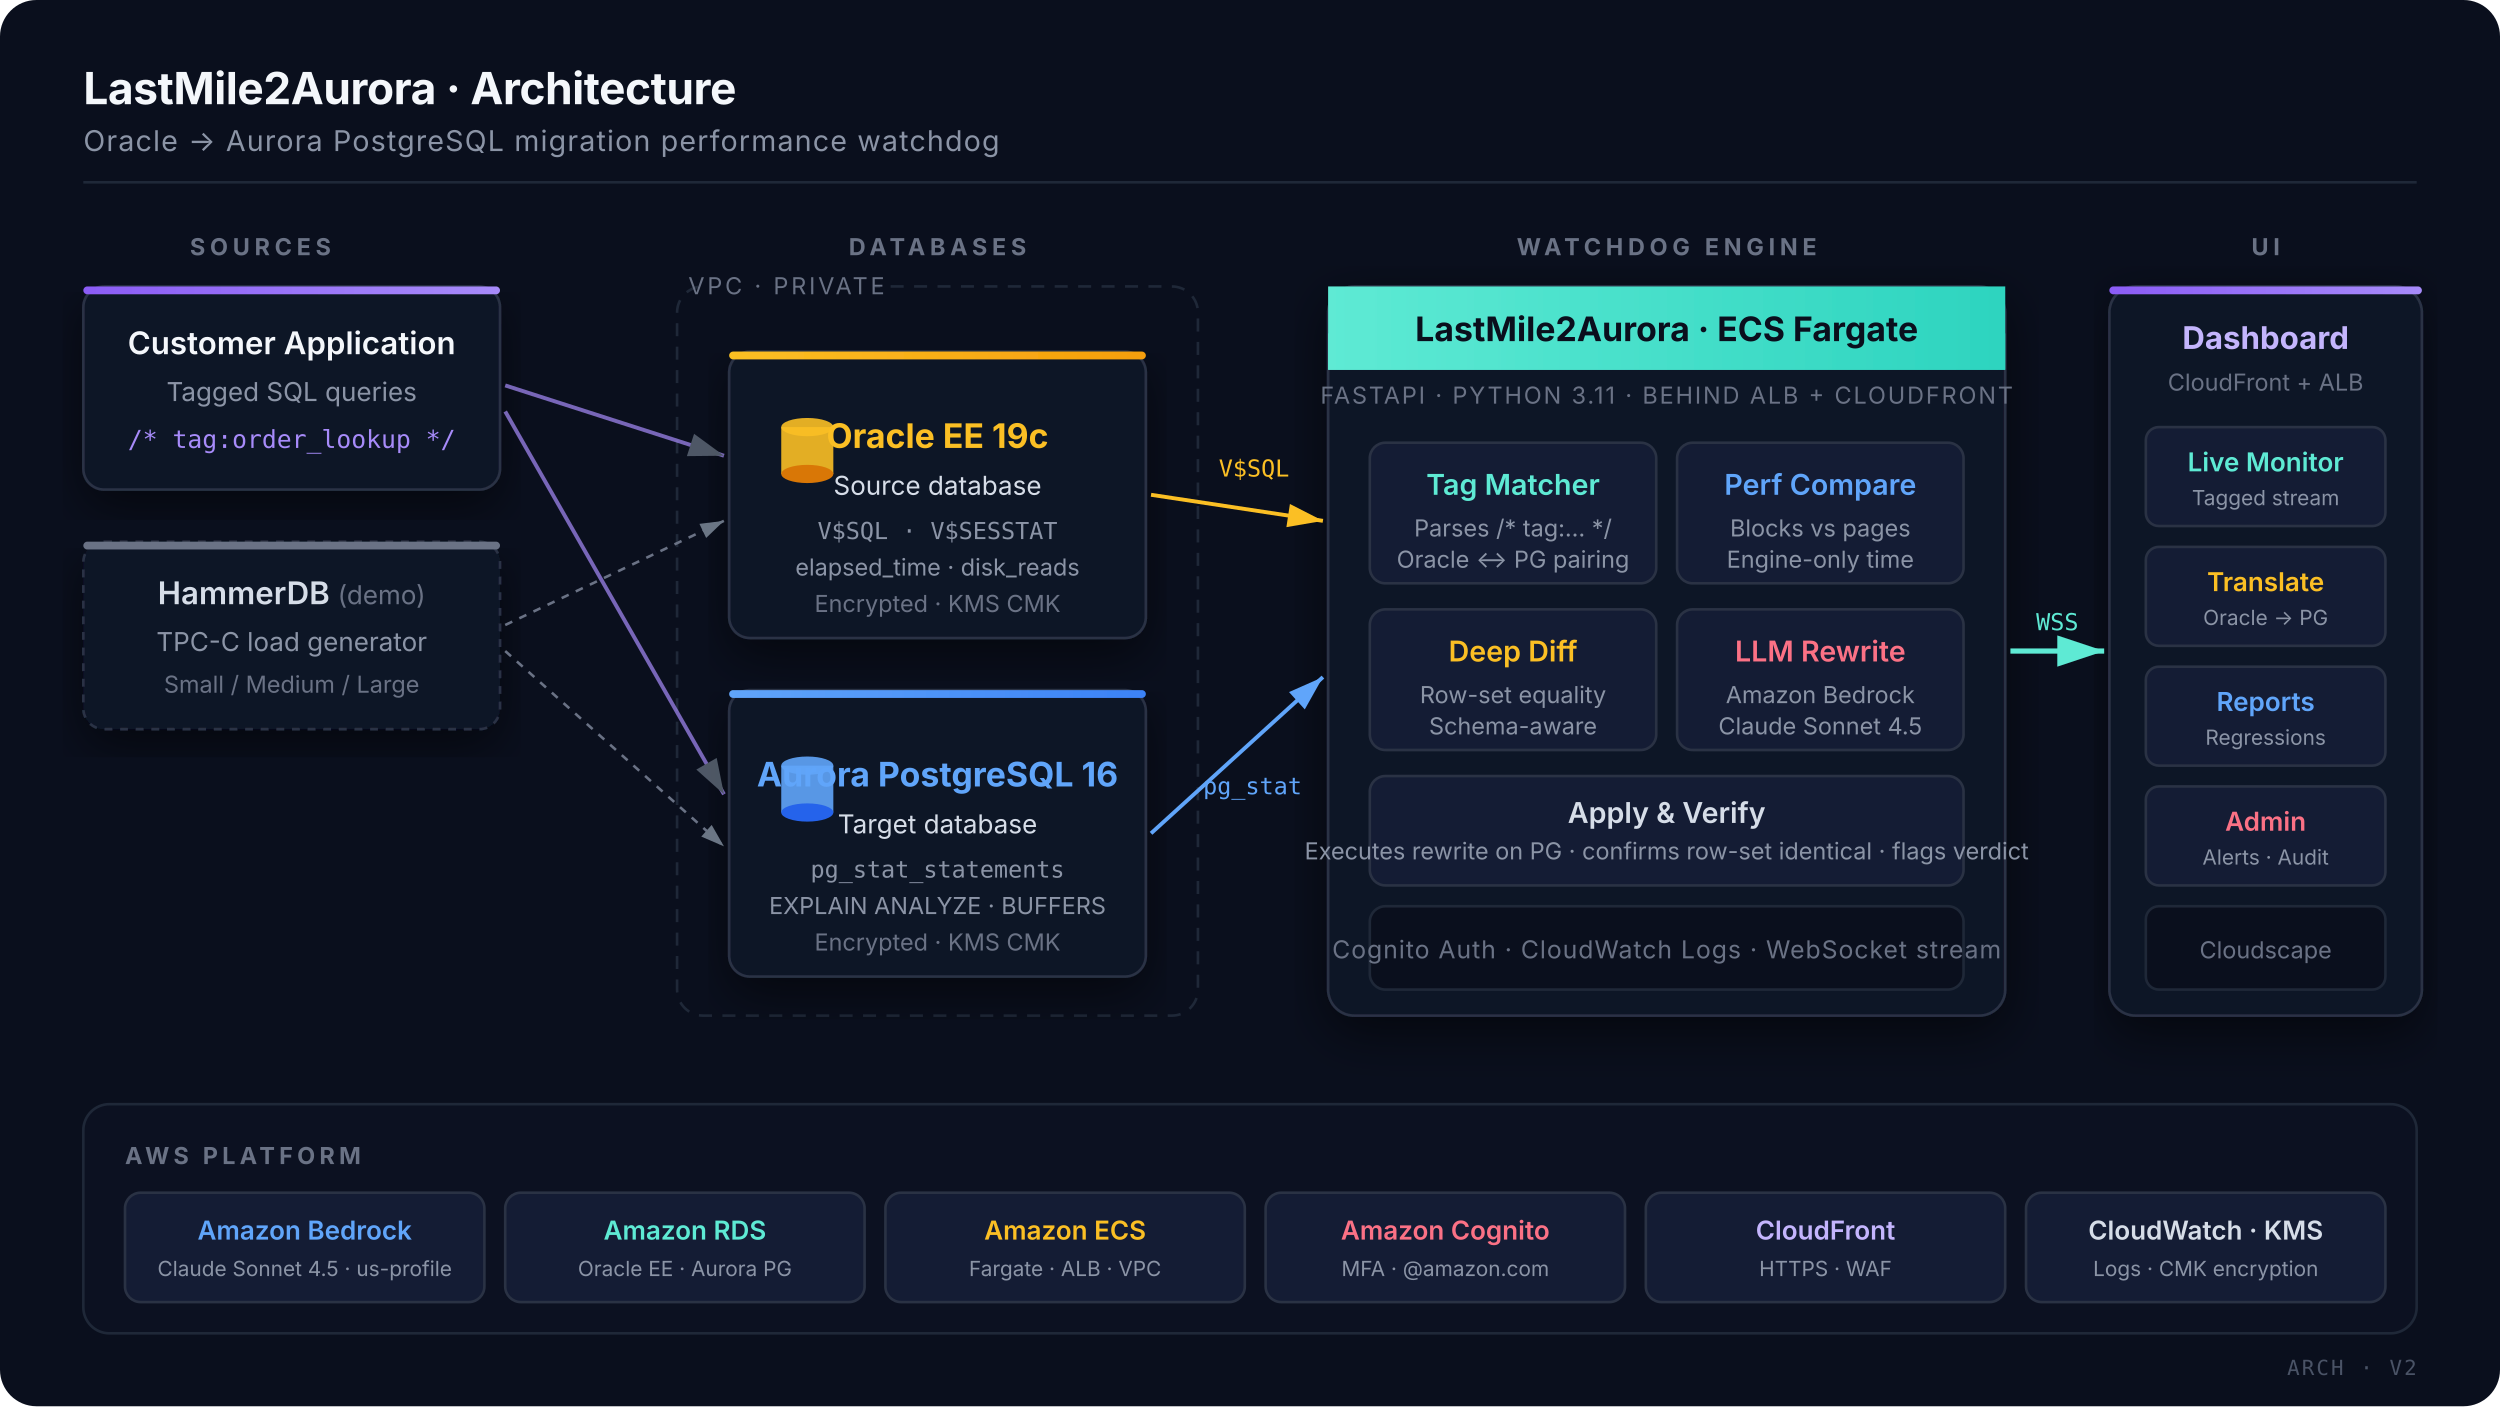
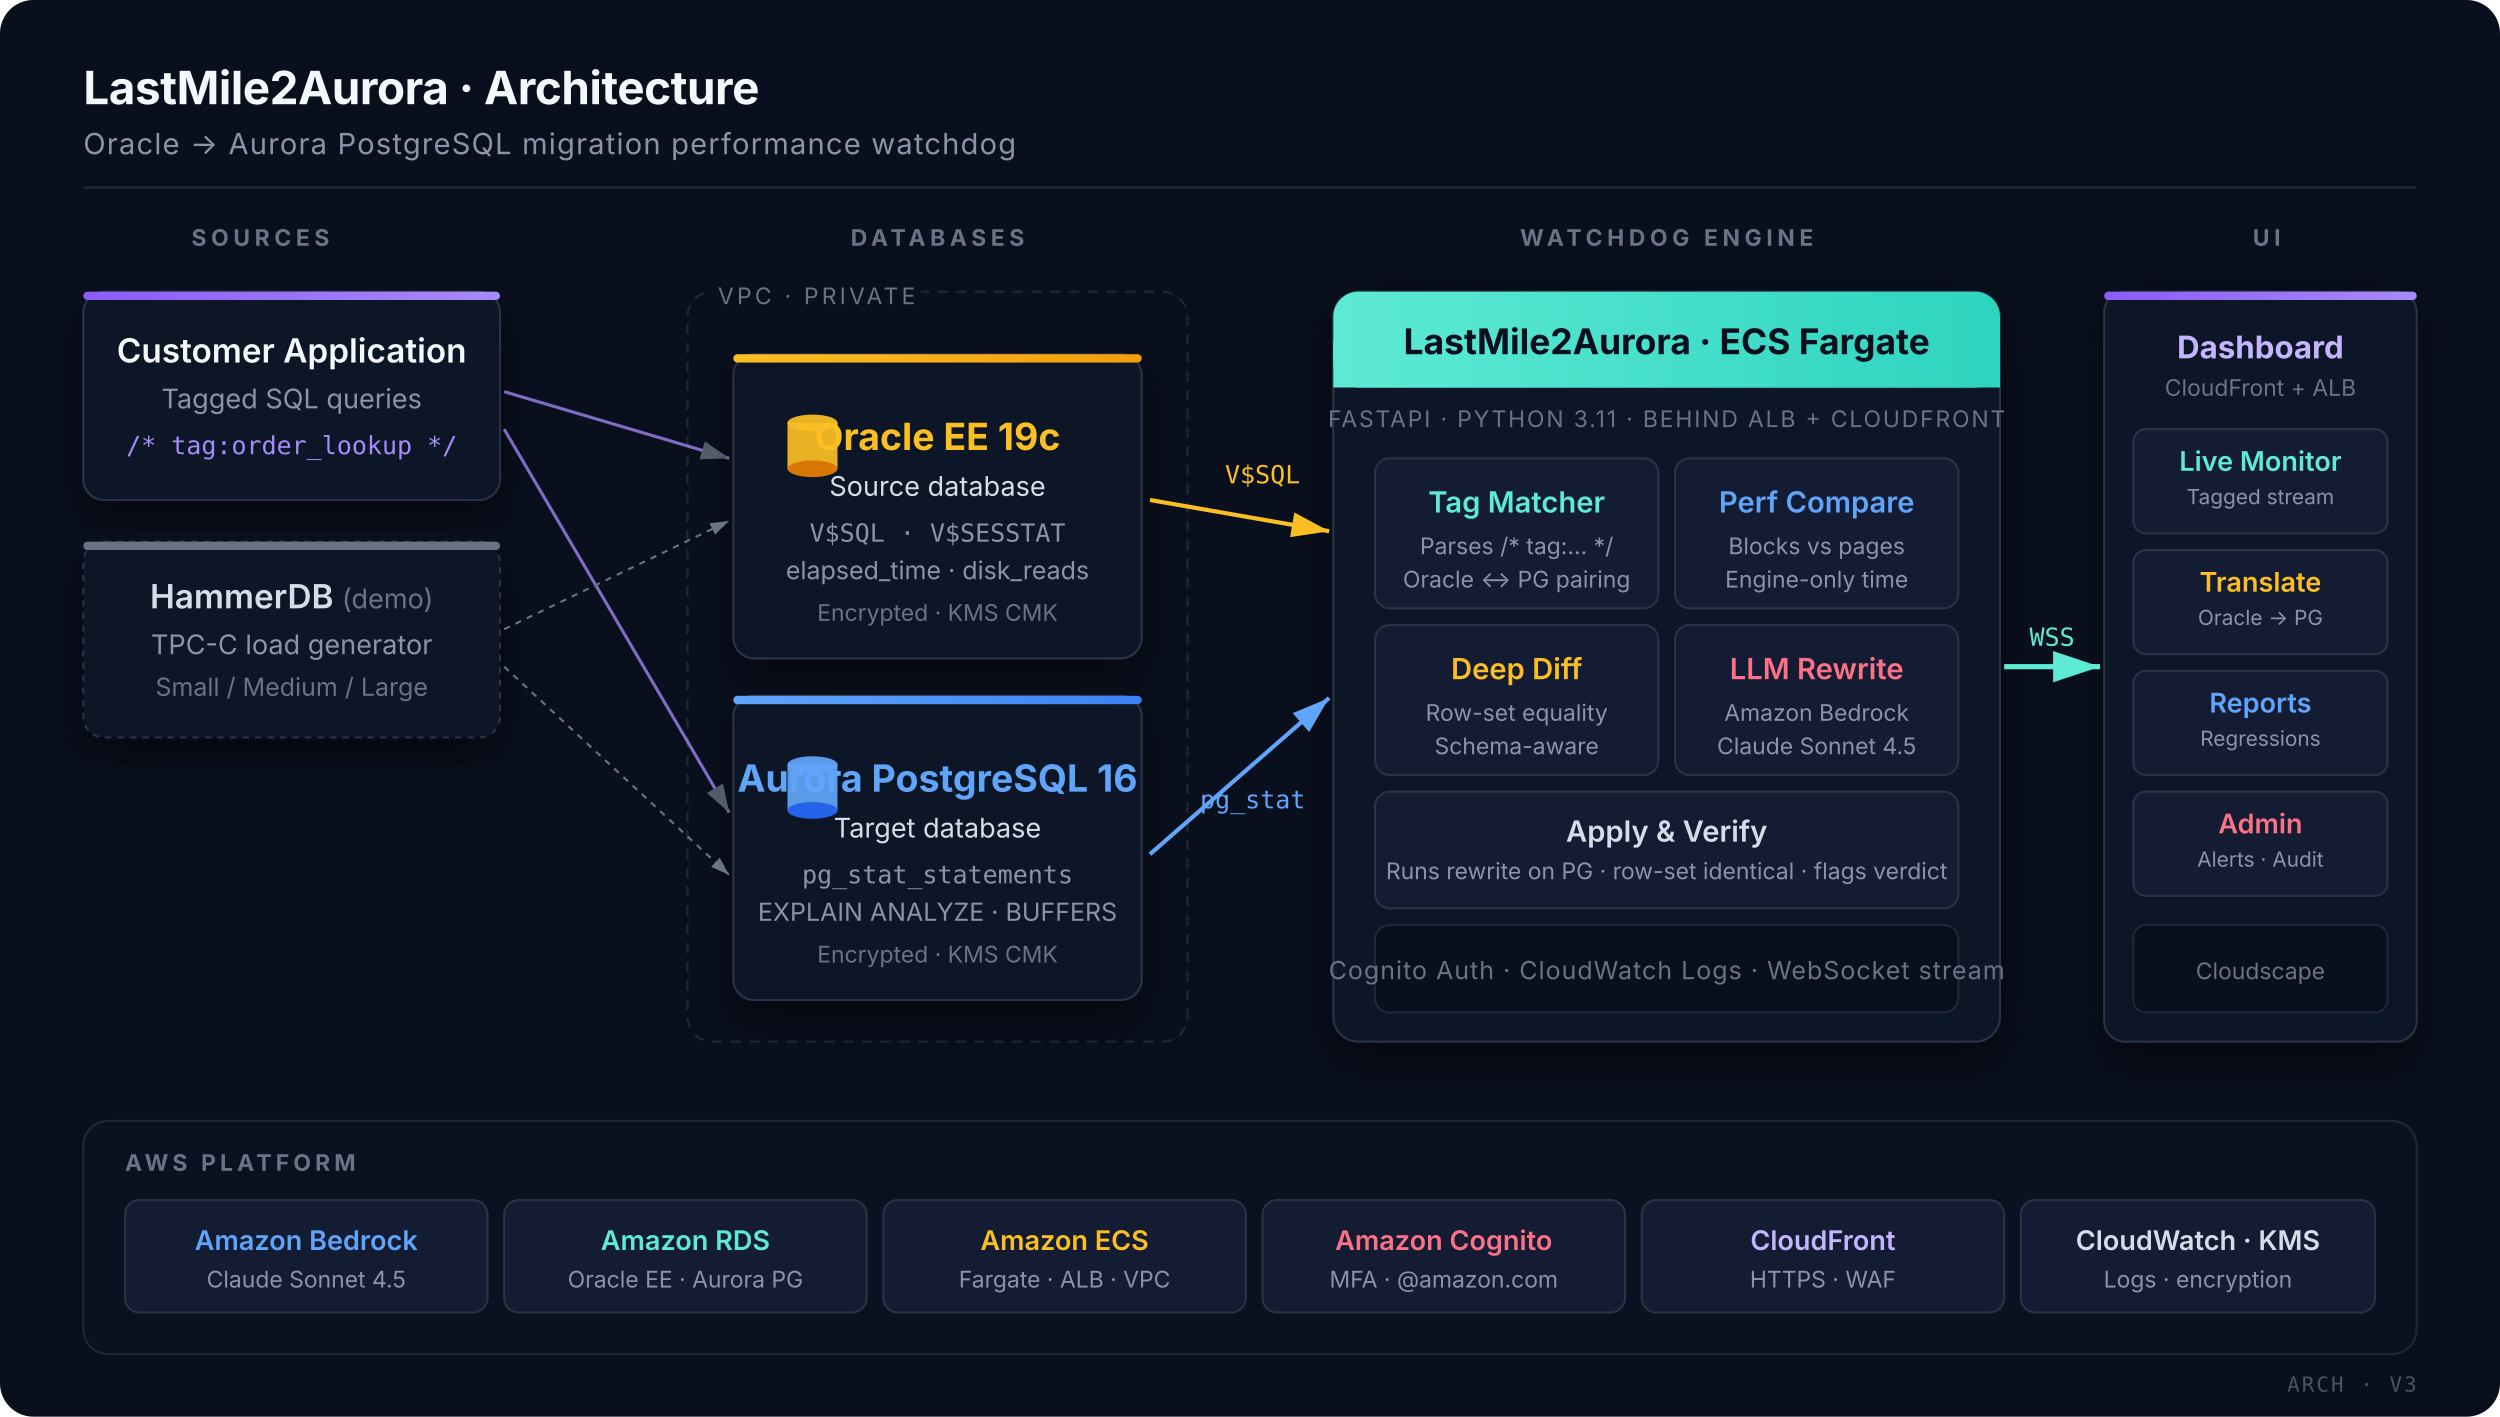
- <svg xmlns="http://www.w3.org/2000/svg" viewBox="0 0 960 540" font-family="-apple-system, 'Segoe UI', 'Amazon Ember', sans-serif">
+ <svg xmlns="http://www.w3.org/2000/svg" viewBox="0 0 1200 680" font-family="-apple-system, 'Segoe UI', 'Amazon Ember', sans-serif">
  <defs>
    <filter id="card-shadow" x="-5%" y="-5%" width="110%" height="120%">
      <feDropShadow dx="0" dy="1" stdDeviation="0" flood-color="#060912" flood-opacity="1" />
-       <feDropShadow dx="0" dy="6" stdDeviation="10" flood-color="#000" flood-opacity="0.55" />
+       <feDropShadow dx="0" dy="8" stdDeviation="12" flood-color="#000" flood-opacity="0.55" />
    </filter>
    <linearGradient id="headerOracle" x1="0" y1="0" x2="1" y2="0">
      <stop offset="0%" stop-color="#fbbf24" />
      <stop offset="100%" stop-color="#f59e0b" />
    </linearGradient>
    <linearGradient id="headerAurora" x1="0" y1="0" x2="1" y2="0">
      <stop offset="0%" stop-color="#60a5fa" />
      <stop offset="100%" stop-color="#3b82f6" />
    </linearGradient>
    <linearGradient id="headerEngine" x1="0" y1="0" x2="1" y2="0">
      <stop offset="0%" stop-color="#5eead4" />
      <stop offset="100%" stop-color="#2dd4bf" />
    </linearGradient>
    <linearGradient id="headerDash" x1="0" y1="0" x2="1" y2="0">
      <stop offset="0%" stop-color="#8b5cf6" />
      <stop offset="100%" stop-color="#a78bfa" />
    </linearGradient>
    <marker id="arrowAurora" markerWidth="10" markerHeight="10" refX="9" refY="3" orient="auto">
      <path d="M0,0 L9,3 L0,6 Z" fill="#60a5fa" />
    </marker>
    <marker id="arrowOracle" markerWidth="10" markerHeight="10" refX="9" refY="3" orient="auto">
      <path d="M0,0 L9,3 L0,6 Z" fill="#fbbf24" />
    </marker>
    <marker id="arrowMint" markerWidth="10" markerHeight="10" refX="9" refY="3" orient="auto">
      <path d="M0,0 L9,3 L0,6 Z" fill="#5eead4" />
    </marker>
    <marker id="arrowDim" markerWidth="10" markerHeight="10" refX="9" refY="3" orient="auto">
      <path d="M0,0 L9,3 L0,6 Z" fill="#6b7685" />
    </marker>
  </defs>
-   <rect width="960" height="540" rx="14" fill="#0a0f1d" />
-   <text x="32" y="40" font-size="17" font-weight="700" fill="#f4f7fb" letter-spacing="-0.01em">LastMile2Aurora · Architecture</text>
-   <text x="32" y="58" font-size="11" fill="#8b94a6" letter-spacing="0.04em">Oracle → Aurora PostgreSQL migration performance watchdog</text>
-   <line x1="32" y1="70" x2="928" y2="70" stroke="#1f2838" stroke-width="1" />
-   <text x="100" y="98" text-anchor="middle" font-size="9" font-weight="700" fill="#6a7285" letter-spacing="0.2em">SOURCES</text>
-   <text x="360" y="98" text-anchor="middle" font-size="9" font-weight="700" fill="#6a7285" letter-spacing="0.2em">DATABASES</text>
-   <text x="640" y="98" text-anchor="middle" font-size="9" font-weight="700" fill="#6a7285" letter-spacing="0.2em">WATCHDOG ENGINE</text>
-   <text x="870" y="98" text-anchor="middle" font-size="9" font-weight="700" fill="#6a7285" letter-spacing="0.2em">UI</text>
-   <g filter="url(#card-shadow)">
-     <rect x="32" y="110" width="160" height="78" rx="8" fill="#0f1628" stroke="#2a3244" stroke-width="1" />
-     <rect x="32" y="110" width="160" height="3" rx="1.5" fill="url(#headerDash)" />
-   </g>
-   <text x="112" y="136" text-anchor="middle" font-size="12" font-weight="600" fill="#f4f7fb">Customer Application</text>
-   <text x="112" y="154" text-anchor="middle" font-size="10" fill="#8b94a6">Tagged SQL queries</text>
-   <text x="112" y="172" text-anchor="middle" font-size="9.5" fill="#a78bfa" font-family="'JetBrains Mono', 'SF Mono', Menlo, Consolas, monospace">/* tag:order_lookup */</text>
-   <g filter="url(#card-shadow)">
-     <rect x="32" y="208" width="160" height="72" rx="8" fill="#0f1628" stroke="#2a3244" stroke-width="1" stroke-dasharray="3 3" />
-     <rect x="32" y="208" width="160" height="3" rx="1.5" fill="#6a7285" />
-   </g>
-   <text x="112" y="232" text-anchor="middle" font-size="12" font-weight="600" fill="#d6dde8">HammerDB <tspan fill="#6a7285" font-size="10" font-weight="400">(demo)</tspan>
+   <rect width="1200" height="680" rx="16" fill="#0a0f1d" />
+   <text x="40" y="50" font-size="22" font-weight="700" fill="#f4f7fb" letter-spacing="-0.01em">LastMile2Aurora · Architecture</text>
+   <text x="40" y="74" font-size="14" fill="#8b94a6" letter-spacing="0.04em">Oracle → Aurora PostgreSQL migration performance watchdog</text>
+   <line x1="40" y1="90" x2="1160" y2="90" stroke="#1f2838" stroke-width="1" />
+   <text x="125" y="118" text-anchor="middle" font-size="11" font-weight="700" fill="#6a7285" letter-spacing="0.2em">SOURCES</text>
+   <text x="450" y="118" text-anchor="middle" font-size="11" font-weight="700" fill="#6a7285" letter-spacing="0.2em">DATABASES</text>
+   <text x="800" y="118" text-anchor="middle" font-size="11" font-weight="700" fill="#6a7285" letter-spacing="0.2em">WATCHDOG ENGINE</text>
+   <text x="1088" y="118" text-anchor="middle" font-size="11" font-weight="700" fill="#6a7285" letter-spacing="0.2em">UI</text>
+   <g filter="url(#card-shadow)">
+     <rect x="40" y="140" width="200" height="100" rx="10" fill="#0f1628" stroke="#2a3244" />
+     <rect x="40" y="140" width="200" height="4" rx="2" fill="url(#headerDash)" />
+   </g>
+   <text x="140" y="174" text-anchor="middle" font-size="16" font-weight="600" fill="#f4f7fb">Customer Application</text>
+   <text x="140" y="196" text-anchor="middle" font-size="13" fill="#8b94a6">Tagged SQL queries</text>
+   <text x="140" y="218" text-anchor="middle" font-size="12" fill="#a78bfa" font-family="'JetBrains Mono', 'SF Mono', Menlo, Consolas, monospace">/* tag:order_lookup */</text>
+   <g filter="url(#card-shadow)">
+     <rect x="40" y="260" width="200" height="94" rx="10" fill="#0f1628" stroke="#2a3244" stroke-dasharray="3 3" />
+     <rect x="40" y="260" width="200" height="4" rx="2" fill="#6a7285" />
+   </g>
+   <text x="140" y="292" text-anchor="middle" font-size="16" font-weight="600" fill="#d6dde8">HammerDB <tspan fill="#6a7285" font-size="13" font-weight="400">(demo)</tspan>
  </text>
-   <text x="112" y="250" text-anchor="middle" font-size="10" fill="#8b94a6">TPC-C load generator</text>
-   <text x="112" y="266" text-anchor="middle" font-size="9" fill="#6a7285">Small / Medium / Large</text>
-   <g>
-     <rect x="260" y="110" width="200" height="280" rx="10" fill="none" stroke="#1f2838" stroke-width="1" stroke-dasharray="5 4" />
-     <rect x="268" y="102" width="68" height="16" rx="2" fill="#0a0f1d" />
-     <text x="302" y="113" text-anchor="middle" font-size="9" fill="#6a7285" letter-spacing="0.12em">VPC · PRIVATE</text>
-   </g>
-   <g filter="url(#card-shadow)">
-     <rect x="280" y="135" width="160" height="110" rx="8" fill="#0f1628" stroke="#2a3244" stroke-width="1" />
-     <rect x="280" y="135" width="160" height="3" rx="1.5" fill="url(#headerOracle)" />
-   </g>
-   <g transform="translate(300, 160)">
-     <ellipse cx="10" cy="4" rx="10" ry="3.5" fill="#fbbf24" opacity="0.9" />
-     <rect x="0" y="4" width="20" height="18" fill="#fbbf24" opacity="0.9" />
-     <ellipse cx="10" cy="22" rx="10" ry="3.5" fill="#d97706" />
-   </g>
-   <text x="360" y="172" text-anchor="middle" font-size="13" font-weight="700" fill="#fbbf24">Oracle EE 19c</text>
-   <text x="360" y="190" text-anchor="middle" font-size="10" fill="#d6dde8">Source database</text>
-   <text x="360" y="207" text-anchor="middle" font-size="9" fill="#8b94a6" font-family="'JetBrains Mono', 'SF Mono', Menlo, Consolas, monospace">V$SQL · V$SESSTAT</text>
-   <text x="360" y="221" text-anchor="middle" font-size="9" fill="#8b94a6">elapsed_time · disk_reads</text>
-   <text x="360" y="235" text-anchor="middle" font-size="9" fill="#6a7285">Encrypted · KMS CMK</text>
-   <g filter="url(#card-shadow)">
-     <rect x="280" y="265" width="160" height="110" rx="8" fill="#0f1628" stroke="#2a3244" stroke-width="1" />
-     <rect x="280" y="265" width="160" height="3" rx="1.5" fill="url(#headerAurora)" />
-   </g>
-   <g transform="translate(300, 290)">
-     <ellipse cx="10" cy="4" rx="10" ry="3.5" fill="#60a5fa" opacity="0.9" />
-     <rect x="0" y="4" width="20" height="18" fill="#60a5fa" opacity="0.9" />
-     <ellipse cx="10" cy="22" rx="10" ry="3.5" fill="#2563eb" />
-   </g>
-   <text x="360" y="302" text-anchor="middle" font-size="13" font-weight="700" fill="#60a5fa">Aurora PostgreSQL 16</text>
-   <text x="360" y="320" text-anchor="middle" font-size="10" fill="#d6dde8">Target database</text>
-   <text x="360" y="337" text-anchor="middle" font-size="9" fill="#8b94a6" font-family="'JetBrains Mono', 'SF Mono', Menlo, Consolas, monospace">pg_stat_statements</text>
-   <text x="360" y="351" text-anchor="middle" font-size="9" fill="#8b94a6">EXPLAIN ANALYZE · BUFFERS</text>
-   <text x="360" y="365" text-anchor="middle" font-size="9" fill="#6a7285">Encrypted · KMS CMK</text>
-   <g filter="url(#card-shadow)">
-     <rect x="510" y="110" width="260" height="280" rx="10" fill="#0f1628" stroke="#2a3244" stroke-width="1" />
-     <rect x="510" y="110" width="260" height="32" rx="10 10 0 0" fill="url(#headerEngine)" />
-     <rect x="510" y="128" width="260" height="14" fill="url(#headerEngine)" />
-   </g>
-   <text x="640" y="131" text-anchor="middle" font-size="13" font-weight="700" fill="#0a0f1d">LastMile2Aurora · ECS Fargate</text>
-   <text x="640" y="155" text-anchor="middle" font-size="9" fill="#6a7285" letter-spacing="0.08em">FASTAPI · PYTHON 3.11 · BEHIND ALB + CLOUDFRONT</text>
-   <g>
-     <rect x="526" y="170" width="110" height="54" rx="6" fill="#141c34" stroke="#2a3244" />
-     <text x="581" y="190" text-anchor="middle" font-size="11" font-weight="600" fill="#5eead4">Tag Matcher</text>
-     <text x="581" y="206" text-anchor="middle" font-size="9" fill="#8b94a6">Parses /* tag:… */</text>
-     <text x="581" y="218" text-anchor="middle" font-size="9" fill="#8b94a6">Oracle ↔ PG pairing</text>
-   </g>
-   <g>
-     <rect x="644" y="170" width="110" height="54" rx="6" fill="#141c34" stroke="#2a3244" />
-     <text x="699" y="190" text-anchor="middle" font-size="11" font-weight="600" fill="#60a5fa">Perf Compare</text>
-     <text x="699" y="206" text-anchor="middle" font-size="9" fill="#8b94a6">Blocks vs pages</text>
-     <text x="699" y="218" text-anchor="middle" font-size="9" fill="#8b94a6">Engine-only time</text>
-   </g>
-   <g>
-     <rect x="526" y="234" width="110" height="54" rx="6" fill="#141c34" stroke="#2a3244" />
-     <text x="581" y="254" text-anchor="middle" font-size="11" font-weight="600" fill="#fbbf24">Deep Diff</text>
-     <text x="581" y="270" text-anchor="middle" font-size="9" fill="#8b94a6">Row-set equality</text>
-     <text x="581" y="282" text-anchor="middle" font-size="9" fill="#8b94a6">Schema-aware</text>
-   </g>
-   <g>
-     <rect x="644" y="234" width="110" height="54" rx="6" fill="#141c34" stroke="#2a3244" />
-     <text x="699" y="254" text-anchor="middle" font-size="11" font-weight="600" fill="#fb7185">LLM Rewrite</text>
-     <text x="699" y="270" text-anchor="middle" font-size="9" fill="#8b94a6">Amazon Bedrock</text>
-     <text x="699" y="282" text-anchor="middle" font-size="9" fill="#8b94a6">Claude Sonnet 4.5</text>
-   </g>
-   <g>
-     <rect x="526" y="298" width="228" height="42" rx="6" fill="#141c34" stroke="#2a3244" />
-     <text x="640" y="316" text-anchor="middle" font-size="11" font-weight="600" fill="#d6dde8">Apply &amp; Verify</text>
-     <text x="640" y="330" text-anchor="middle" font-size="9" fill="#8b94a6">Executes rewrite on PG · confirms row-set identical · flags verdict</text>
-   </g>
-   <g>
-     <rect x="526" y="348" width="228" height="32" rx="6" fill="#0a0f1d" stroke="#1f2838" />
-     <text x="640" y="368" text-anchor="middle" font-size="9.5" fill="#6a7285" letter-spacing="0.04em">Cognito Auth · CloudWatch Logs · WebSocket stream</text>
-   </g>
-   <g filter="url(#card-shadow)">
-     <rect x="810" y="110" width="120" height="280" rx="10" fill="#0f1628" stroke="#2a3244" stroke-width="1" />
-     <rect x="810" y="110" width="120" height="3" rx="1.5" fill="url(#headerDash)" />
-   </g>
-   <text x="870" y="134" text-anchor="middle" font-size="12" font-weight="700" fill="#c4b5fd">Dashboard</text>
-   <text x="870" y="150" text-anchor="middle" font-size="9" fill="#6a7285">CloudFront + ALB</text>
-   <g>
-     <rect x="824" y="164" width="92" height="38" rx="5" fill="#141c34" stroke="#2a3244" />
-     <text x="870" y="181" text-anchor="middle" font-size="10" font-weight="600" fill="#5eead4">Live Monitor</text>
-     <text x="870" y="194" text-anchor="middle" font-size="8" fill="#8b94a6">Tagged stream</text>
-   </g>
-   <g>
-     <rect x="824" y="210" width="92" height="38" rx="5" fill="#141c34" stroke="#2a3244" />
-     <text x="870" y="227" text-anchor="middle" font-size="10" font-weight="600" fill="#fbbf24">Translate</text>
-     <text x="870" y="240" text-anchor="middle" font-size="8" fill="#8b94a6">Oracle → PG</text>
-   </g>
-   <g>
-     <rect x="824" y="256" width="92" height="38" rx="5" fill="#141c34" stroke="#2a3244" />
-     <text x="870" y="273" text-anchor="middle" font-size="10" font-weight="600" fill="#60a5fa">Reports</text>
-     <text x="870" y="286" text-anchor="middle" font-size="8" fill="#8b94a6">Regressions</text>
-   </g>
-   <g>
-     <rect x="824" y="302" width="92" height="38" rx="5" fill="#141c34" stroke="#2a3244" />
-     <text x="870" y="319" text-anchor="middle" font-size="10" font-weight="600" fill="#fb7185">Admin</text>
-     <text x="870" y="332" text-anchor="middle" font-size="8" fill="#8b94a6">Alerts · Audit</text>
-   </g>
-   <g>
-     <rect x="824" y="348" width="92" height="32" rx="5" fill="#0a0f1d" stroke="#1f2838" />
-     <text x="870" y="368" text-anchor="middle" font-size="9" fill="#6a7285">Cloudscape</text>
-   </g>
-   <line x1="194" y1="148" x2="278" y2="175" stroke="#a78bfa" stroke-width="1.5" marker-end="url(#arrowDim)" opacity="0.7" />
-   <line x1="194" y1="158" x2="278" y2="305" stroke="#a78bfa" stroke-width="1.5" marker-end="url(#arrowDim)" opacity="0.7" />
-   <line x1="194" y1="240" x2="278" y2="200" stroke="#6a7285" stroke-width="1" marker-end="url(#arrowDim)" stroke-dasharray="3 3" />
-   <line x1="194" y1="250" x2="278" y2="325" stroke="#6a7285" stroke-width="1" marker-end="url(#arrowDim)" stroke-dasharray="3 3" />
-   <line x1="442" y1="190" x2="508" y2="200" stroke="#fbbf24" stroke-width="1.5" marker-end="url(#arrowOracle)" />
-   <text x="468" y="183" font-size="9" fill="#fbbf24" font-family="'JetBrains Mono', monospace">V$SQL</text>
-   <line x1="442" y1="320" x2="508" y2="260" stroke="#60a5fa" stroke-width="1.5" marker-end="url(#arrowAurora)" />
-   <text x="462" y="305" font-size="9" fill="#60a5fa" font-family="'JetBrains Mono', monospace">pg_stat</text>
-   <line x1="772" y1="250" x2="808" y2="250" stroke="#5eead4" stroke-width="2" marker-end="url(#arrowMint)" />
-   <text x="790" y="242" text-anchor="middle" font-size="9" fill="#5eead4" font-family="'JetBrains Mono', monospace">WSS</text>
-   <g>
-     <rect x="32" y="424" width="896" height="88" rx="10" fill="#0c1121" stroke="#1f2838" />
-     <text x="48" y="447" font-size="9" font-weight="700" fill="#6a7285" letter-spacing="0.18em">AWS PLATFORM</text>
-   </g>
-   <g>
-     <rect x="48" y="458" width="138" height="42" rx="6" fill="#141c34" stroke="#2a3244" />
-     <text x="117" y="476" text-anchor="middle" font-size="10" font-weight="600" fill="#60a5fa">Amazon Bedrock</text>
-     <text x="117" y="490" text-anchor="middle" font-size="8" fill="#8b94a6">Claude Sonnet 4.5 · us-profile</text>
-   </g>
-   <g>
-     <rect x="194" y="458" width="138" height="42" rx="6" fill="#141c34" stroke="#2a3244" />
-     <text x="263" y="476" text-anchor="middle" font-size="10" font-weight="600" fill="#5eead4">Amazon RDS</text>
-     <text x="263" y="490" text-anchor="middle" font-size="8" fill="#8b94a6">Oracle EE · Aurora PG</text>
-   </g>
-   <g>
-     <rect x="340" y="458" width="138" height="42" rx="6" fill="#141c34" stroke="#2a3244" />
-     <text x="409" y="476" text-anchor="middle" font-size="10" font-weight="600" fill="#fbbf24">Amazon ECS</text>
-     <text x="409" y="490" text-anchor="middle" font-size="8" fill="#8b94a6">Fargate · ALB · VPC</text>
-   </g>
-   <g>
-     <rect x="486" y="458" width="138" height="42" rx="6" fill="#141c34" stroke="#2a3244" />
-     <text x="555" y="476" text-anchor="middle" font-size="10" font-weight="600" fill="#fb7185">Amazon Cognito</text>
-     <text x="555" y="490" text-anchor="middle" font-size="8" fill="#8b94a6">MFA · @amazon.com</text>
-   </g>
-   <g>
-     <rect x="632" y="458" width="138" height="42" rx="6" fill="#141c34" stroke="#2a3244" />
-     <text x="701" y="476" text-anchor="middle" font-size="10" font-weight="600" fill="#c4b5fd">CloudFront</text>
-     <text x="701" y="490" text-anchor="middle" font-size="8" fill="#8b94a6">HTTPS · WAF</text>
-   </g>
-   <g>
-     <rect x="778" y="458" width="138" height="42" rx="6" fill="#141c34" stroke="#2a3244" />
-     <text x="847" y="476" text-anchor="middle" font-size="10" font-weight="600" fill="#d6dde8">CloudWatch · KMS</text>
-     <text x="847" y="490" text-anchor="middle" font-size="8" fill="#8b94a6">Logs · CMK encryption</text>
-   </g>
-   <text x="928" y="528" text-anchor="end" font-size="8" fill="#4a5366" letter-spacing="0.1em" font-family="'JetBrains Mono', monospace">ARCH · V2</text>
+   <text x="140" y="314" text-anchor="middle" font-size="13" fill="#8b94a6">TPC-C load generator</text>
+   <text x="140" y="334" text-anchor="middle" font-size="12" fill="#6a7285">Small / Medium / Large</text>
+   <g>
+     <rect x="330" y="140" width="240" height="360" rx="12" fill="none" stroke="#1f2838" stroke-width="1" stroke-dasharray="5 4" />
+     <rect x="342" y="130" width="100" height="22" rx="3" fill="#0a0f1d" />
+     <text x="392" y="146" text-anchor="middle" font-size="11" fill="#6a7285" letter-spacing="0.14em">VPC · PRIVATE</text>
+   </g>
+   <g filter="url(#card-shadow)">
+     <rect x="352" y="170" width="196" height="146" rx="10" fill="#0f1628" stroke="#2a3244" />
+     <rect x="352" y="170" width="196" height="4" rx="2" fill="url(#headerOracle)" />
+   </g>
+   <g transform="translate(378, 198)">
+     <ellipse cx="12" cy="5" rx="12" ry="4" fill="#fbbf24" opacity="0.92" />
+     <rect x="0" y="5" width="24" height="22" fill="#fbbf24" opacity="0.92" />
+     <ellipse cx="12" cy="27" rx="12" ry="4" fill="#d97706" />
+   </g>
+   <text x="450" y="216" text-anchor="middle" font-size="18" font-weight="700" fill="#fbbf24">Oracle EE 19c</text>
+   <text x="450" y="238" text-anchor="middle" font-size="13" fill="#d6dde8">Source database</text>
+   <text x="450" y="260" text-anchor="middle" font-size="12" fill="#8b94a6" font-family="'JetBrains Mono', monospace">V$SQL · V$SESSTAT</text>
+   <text x="450" y="278" text-anchor="middle" font-size="12" fill="#8b94a6">elapsed_time · disk_reads</text>
+   <text x="450" y="298" text-anchor="middle" font-size="11" fill="#6a7285">Encrypted · KMS CMK</text>
+   <g filter="url(#card-shadow)">
+     <rect x="352" y="334" width="196" height="146" rx="10" fill="#0f1628" stroke="#2a3244" />
+     <rect x="352" y="334" width="196" height="4" rx="2" fill="url(#headerAurora)" />
+   </g>
+   <g transform="translate(378, 362)">
+     <ellipse cx="12" cy="5" rx="12" ry="4" fill="#60a5fa" opacity="0.92" />
+     <rect x="0" y="5" width="24" height="22" fill="#60a5fa" opacity="0.92" />
+     <ellipse cx="12" cy="27" rx="12" ry="4" fill="#2563eb" />
+   </g>
+   <text x="450" y="380" text-anchor="middle" font-size="18" font-weight="700" fill="#60a5fa">Aurora PostgreSQL 16</text>
+   <text x="450" y="402" text-anchor="middle" font-size="13" fill="#d6dde8">Target database</text>
+   <text x="450" y="424" text-anchor="middle" font-size="12" fill="#8b94a6" font-family="'JetBrains Mono', monospace">pg_stat_statements</text>
+   <text x="450" y="442" text-anchor="middle" font-size="12" fill="#8b94a6">EXPLAIN ANALYZE · BUFFERS</text>
+   <text x="450" y="462" text-anchor="middle" font-size="11" fill="#6a7285">Encrypted · KMS CMK</text>
+   <g filter="url(#card-shadow)">
+     <rect x="640" y="140" width="320" height="360" rx="12" fill="#0f1628" stroke="#2a3244" />
+     <rect x="640" y="140" width="320" height="46" rx="12" fill="url(#headerEngine)" />
+     <rect x="640" y="164" width="320" height="22" fill="url(#headerEngine)" />
+   </g>
+   <text x="800" y="170" text-anchor="middle" font-size="17" font-weight="700" fill="#0a0f1d">LastMile2Aurora · ECS Fargate</text>
+   <text x="800" y="205" text-anchor="middle" font-size="11" fill="#6a7285" letter-spacing="0.08em">FASTAPI · PYTHON 3.11 · BEHIND ALB + CLOUDFRONT</text>
+   <g>
+     <rect x="660" y="220" width="136" height="72" rx="7" fill="#141c34" stroke="#2a3244" />
+     <text x="728" y="246" text-anchor="middle" font-size="14" font-weight="600" fill="#5eead4">Tag Matcher</text>
+     <text x="728" y="266" text-anchor="middle" font-size="11" fill="#8b94a6">Parses /* tag:… */</text>
+     <text x="728" y="282" text-anchor="middle" font-size="11" fill="#8b94a6">Oracle ↔ PG pairing</text>
+   </g>
+   <g>
+     <rect x="804" y="220" width="136" height="72" rx="7" fill="#141c34" stroke="#2a3244" />
+     <text x="872" y="246" text-anchor="middle" font-size="14" font-weight="600" fill="#60a5fa">Perf Compare</text>
+     <text x="872" y="266" text-anchor="middle" font-size="11" fill="#8b94a6">Blocks vs pages</text>
+     <text x="872" y="282" text-anchor="middle" font-size="11" fill="#8b94a6">Engine-only time</text>
+   </g>
+   <g>
+     <rect x="660" y="300" width="136" height="72" rx="7" fill="#141c34" stroke="#2a3244" />
+     <text x="728" y="326" text-anchor="middle" font-size="14" font-weight="600" fill="#fbbf24">Deep Diff</text>
+     <text x="728" y="346" text-anchor="middle" font-size="11" fill="#8b94a6">Row-set equality</text>
+     <text x="728" y="362" text-anchor="middle" font-size="11" fill="#8b94a6">Schema-aware</text>
+   </g>
+   <g>
+     <rect x="804" y="300" width="136" height="72" rx="7" fill="#141c34" stroke="#2a3244" />
+     <text x="872" y="326" text-anchor="middle" font-size="14" font-weight="600" fill="#fb7185">LLM Rewrite</text>
+     <text x="872" y="346" text-anchor="middle" font-size="11" fill="#8b94a6">Amazon Bedrock</text>
+     <text x="872" y="362" text-anchor="middle" font-size="11" fill="#8b94a6">Claude Sonnet 4.5</text>
+   </g>
+   <g>
+     <rect x="660" y="380" width="280" height="56" rx="7" fill="#141c34" stroke="#2a3244" />
+     <text x="800" y="404" text-anchor="middle" font-size="14" font-weight="600" fill="#d6dde8">Apply &amp; Verify</text>
+     <text x="800" y="422" text-anchor="middle" font-size="11" fill="#8b94a6">Runs rewrite on PG · row-set identical · flags verdict</text>
+   </g>
+   <g>
+     <rect x="660" y="444" width="280" height="42" rx="7" fill="#0a0f1d" stroke="#1f2838" />
+     <text x="800" y="470" text-anchor="middle" font-size="12" fill="#6a7285" letter-spacing="0.04em">Cognito Auth · CloudWatch Logs · WebSocket stream</text>
+   </g>
+   <g filter="url(#card-shadow)">
+     <rect x="1010" y="140" width="150" height="360" rx="10" fill="#0f1628" stroke="#2a3244" />
+     <rect x="1010" y="140" width="150" height="4" rx="2" fill="url(#headerDash)" />
+   </g>
+   <text x="1085" y="172" text-anchor="middle" font-size="15" font-weight="700" fill="#c4b5fd">Dashboard</text>
+   <text x="1085" y="190" text-anchor="middle" font-size="11" fill="#6a7285">CloudFront + ALB</text>
+   <g>
+     <rect x="1024" y="206" width="122" height="50" rx="6" fill="#141c34" stroke="#2a3244" />
+     <text x="1085" y="226" text-anchor="middle" font-size="13" font-weight="600" fill="#5eead4">Live Monitor</text>
+     <text x="1085" y="242" text-anchor="middle" font-size="10" fill="#8b94a6">Tagged stream</text>
+   </g>
+   <g>
+     <rect x="1024" y="264" width="122" height="50" rx="6" fill="#141c34" stroke="#2a3244" />
+     <text x="1085" y="284" text-anchor="middle" font-size="13" font-weight="600" fill="#fbbf24">Translate</text>
+     <text x="1085" y="300" text-anchor="middle" font-size="10" fill="#8b94a6">Oracle → PG</text>
+   </g>
+   <g>
+     <rect x="1024" y="322" width="122" height="50" rx="6" fill="#141c34" stroke="#2a3244" />
+     <text x="1085" y="342" text-anchor="middle" font-size="13" font-weight="600" fill="#60a5fa">Reports</text>
+     <text x="1085" y="358" text-anchor="middle" font-size="10" fill="#8b94a6">Regressions</text>
+   </g>
+   <g>
+     <rect x="1024" y="380" width="122" height="50" rx="6" fill="#141c34" stroke="#2a3244" />
+     <text x="1085" y="400" text-anchor="middle" font-size="13" font-weight="600" fill="#fb7185">Admin</text>
+     <text x="1085" y="416" text-anchor="middle" font-size="10" fill="#8b94a6">Alerts · Audit</text>
+   </g>
+   <g>
+     <rect x="1024" y="444" width="122" height="42" rx="6" fill="#0a0f1d" stroke="#1f2838" />
+     <text x="1085" y="470" text-anchor="middle" font-size="11" fill="#6a7285">Cloudscape</text>
+   </g>
+   <line x1="242" y1="188" x2="350" y2="220" stroke="#a78bfa" stroke-width="1.5" marker-end="url(#arrowDim)" opacity="0.75" />
+   <line x1="242" y1="206" x2="350" y2="390" stroke="#a78bfa" stroke-width="1.5" marker-end="url(#arrowDim)" opacity="0.75" />
+   <line x1="242" y1="302" x2="350" y2="250" stroke="#6a7285" stroke-width="1" marker-end="url(#arrowDim)" stroke-dasharray="3 3" />
+   <line x1="242" y1="320" x2="350" y2="420" stroke="#6a7285" stroke-width="1" marker-end="url(#arrowDim)" stroke-dasharray="3 3" />
+   <line x1="552" y1="240" x2="638" y2="255" stroke="#fbbf24" stroke-width="2" marker-end="url(#arrowOracle)" />
+   <text x="588" y="232" font-size="12" fill="#fbbf24" font-family="'JetBrains Mono', monospace">V$SQL</text>
+   <line x1="552" y1="410" x2="638" y2="335" stroke="#60a5fa" stroke-width="2" marker-end="url(#arrowAurora)" />
+   <text x="576" y="388" font-size="12" fill="#60a5fa" font-family="'JetBrains Mono', monospace">pg_stat</text>
+   <line x1="962" y1="320" x2="1008" y2="320" stroke="#5eead4" stroke-width="2.5" marker-end="url(#arrowMint)" />
+   <text x="985" y="310" text-anchor="middle" font-size="12" fill="#5eead4" font-family="'JetBrains Mono', monospace">WSS</text>
+   <g>
+     <rect x="40" y="538" width="1120" height="112" rx="12" fill="#0c1121" stroke="#1f2838" />
+     <text x="60" y="562" font-size="11" font-weight="700" fill="#6a7285" letter-spacing="0.18em">AWS PLATFORM</text>
+   </g>
+   <g>
+     <rect x="60" y="576" width="174" height="54" rx="7" fill="#141c34" stroke="#2a3244" />
+     <text x="147" y="600" text-anchor="middle" font-size="13" font-weight="600" fill="#60a5fa">Amazon Bedrock</text>
+     <text x="147" y="618" text-anchor="middle" font-size="11" fill="#8b94a6">Claude Sonnet 4.5</text>
+   </g>
+   <g>
+     <rect x="242" y="576" width="174" height="54" rx="7" fill="#141c34" stroke="#2a3244" />
+     <text x="329" y="600" text-anchor="middle" font-size="13" font-weight="600" fill="#5eead4">Amazon RDS</text>
+     <text x="329" y="618" text-anchor="middle" font-size="11" fill="#8b94a6">Oracle EE · Aurora PG</text>
+   </g>
+   <g>
+     <rect x="424" y="576" width="174" height="54" rx="7" fill="#141c34" stroke="#2a3244" />
+     <text x="511" y="600" text-anchor="middle" font-size="13" font-weight="600" fill="#fbbf24">Amazon ECS</text>
+     <text x="511" y="618" text-anchor="middle" font-size="11" fill="#8b94a6">Fargate · ALB · VPC</text>
+   </g>
+   <g>
+     <rect x="606" y="576" width="174" height="54" rx="7" fill="#141c34" stroke="#2a3244" />
+     <text x="693" y="600" text-anchor="middle" font-size="13" font-weight="600" fill="#fb7185">Amazon Cognito</text>
+     <text x="693" y="618" text-anchor="middle" font-size="11" fill="#8b94a6">MFA · @amazon.com</text>
+   </g>
+   <g>
+     <rect x="788" y="576" width="174" height="54" rx="7" fill="#141c34" stroke="#2a3244" />
+     <text x="875" y="600" text-anchor="middle" font-size="13" font-weight="600" fill="#c4b5fd">CloudFront</text>
+     <text x="875" y="618" text-anchor="middle" font-size="11" fill="#8b94a6">HTTPS · WAF</text>
+   </g>
+   <g>
+     <rect x="970" y="576" width="170" height="54" rx="7" fill="#141c34" stroke="#2a3244" />
+     <text x="1055" y="600" text-anchor="middle" font-size="13" font-weight="600" fill="#d6dde8">CloudWatch · KMS</text>
+     <text x="1055" y="618" text-anchor="middle" font-size="11" fill="#8b94a6">Logs · encryption</text>
+   </g>
+   <text x="1160" y="668" text-anchor="end" font-size="10" fill="#4a5366" letter-spacing="0.1em" font-family="'JetBrains Mono', monospace">ARCH · V3</text>
</svg>
